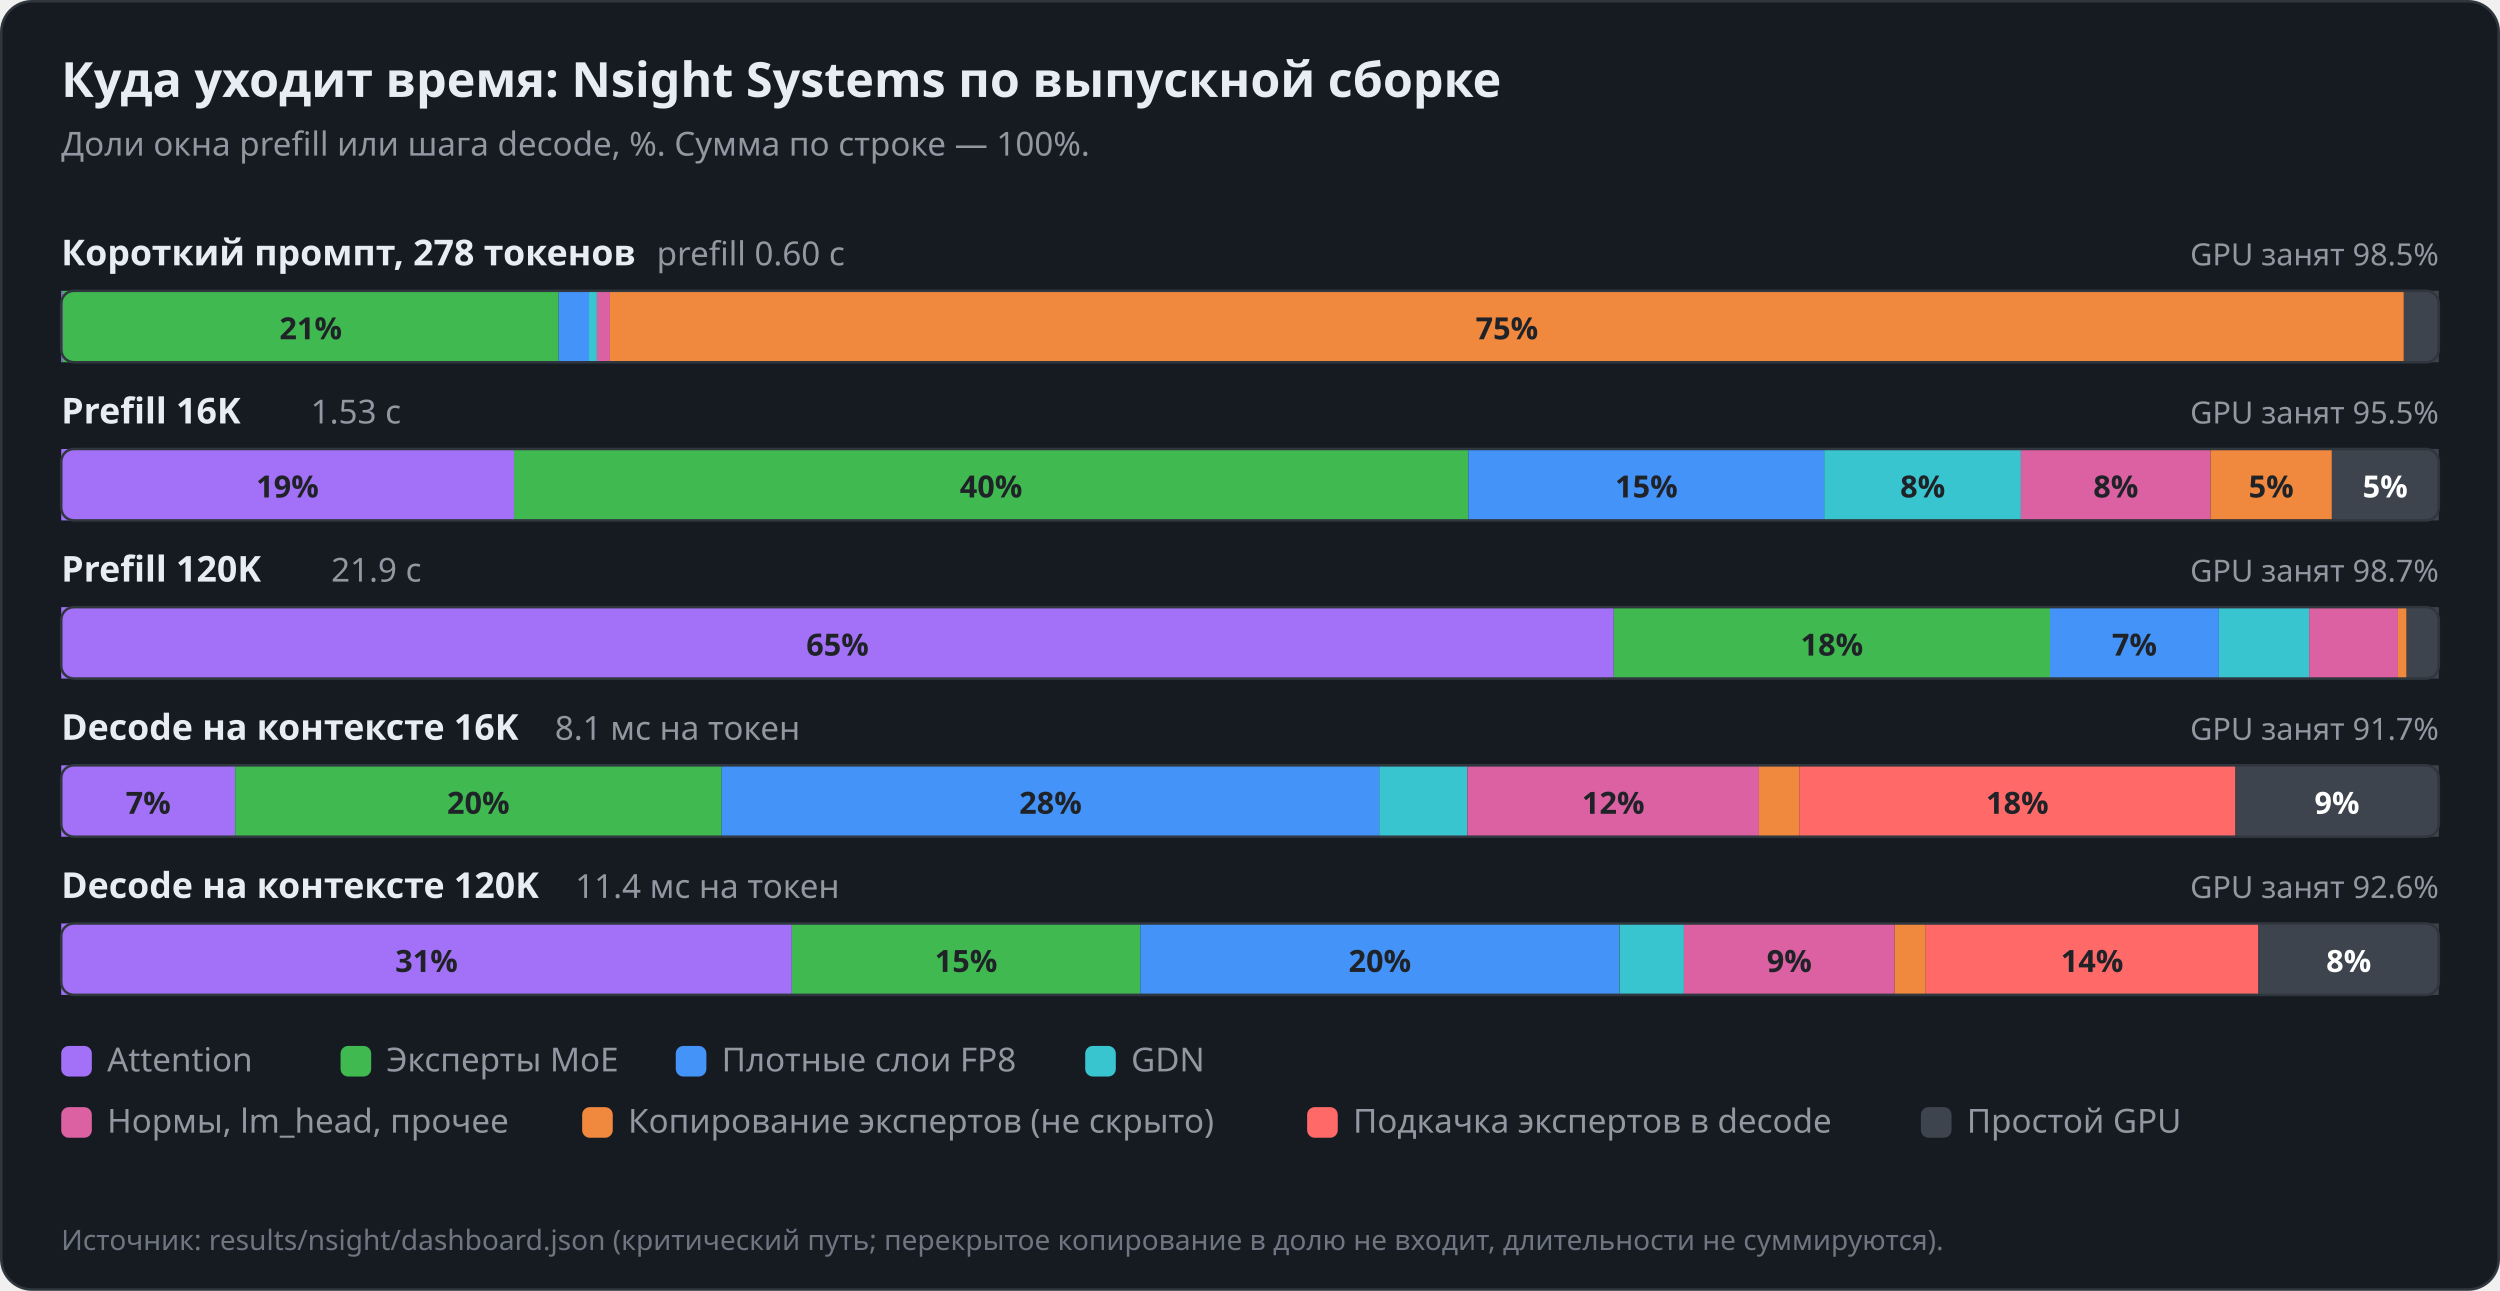
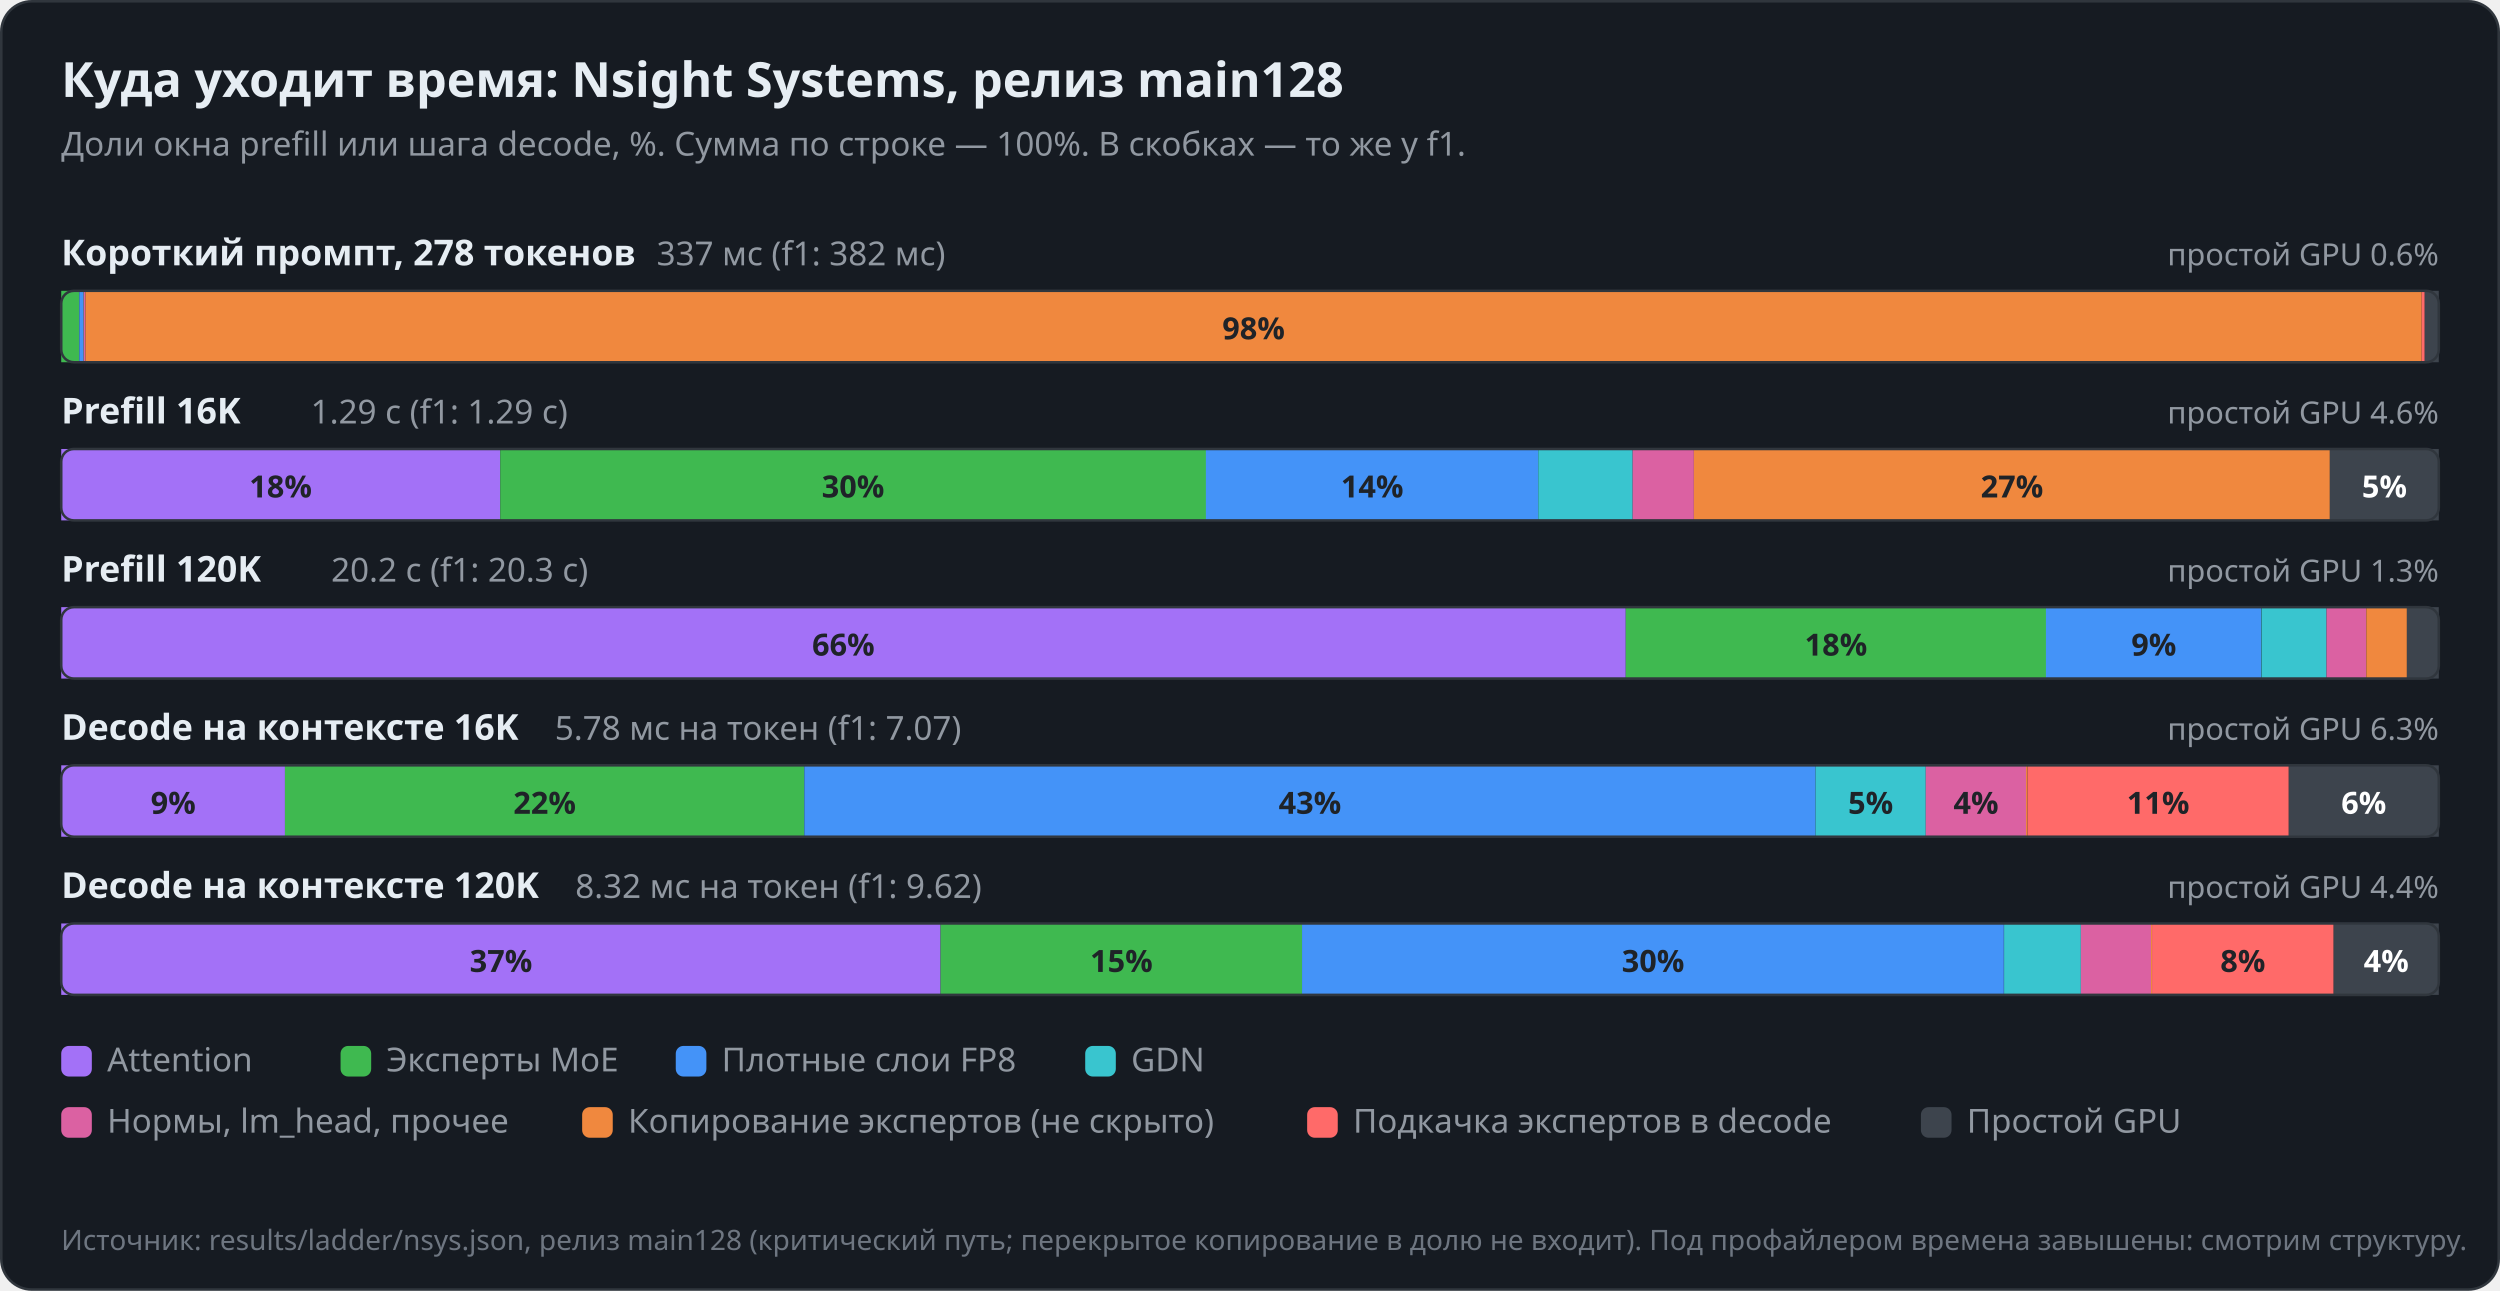
- <svg xmlns="http://www.w3.org/2000/svg" width="980" height="506" viewBox="0 0 980 506" font-family="-apple-system,BlinkMacSystemFont,'Segoe UI','Noto Sans',Helvetica,Arial,sans-serif" role="img" aria-label="Куда уходит время: Nsight Systems по выпускной сборке">
+ <svg xmlns="http://www.w3.org/2000/svg" width="980" height="506" viewBox="0 0 980 506" font-family="-apple-system,BlinkMacSystemFont,'Segoe UI','Noto Sans',Helvetica,Arial,sans-serif" role="img" aria-label="Куда уходит время: Nsight Systems, релиз main128">
  <rect x="0.5" y="0.5" width="979" height="505" rx="12" fill="#161b22" stroke="#30363d" />
-   <text x="24.0" y="38.0" font-size="19" fill="#e6edf3" text-anchor="start" font-weight="600">Куда уходит время: Nsight Systems по выпускной сборке</text>
-   <text x="24.0" y="61.0" font-size="13" fill="#9198a1" text-anchor="start">Доли окна prefill или шага decode, %. Сумма по строке — 100%.</text>
+   <text x="24.0" y="38.0" font-size="19" fill="#e6edf3" text-anchor="start" font-weight="600">Куда уходит время: Nsight Systems, релиз main128</text>
+   <text x="24.0" y="61.0" font-size="13" fill="#9198a1" text-anchor="start">Доли окна prefill или шага decode, %. Сумма по строке — 100%. В скобках — то же у f1.</text>
  <text x="24.0" y="104.0" font-size="14" fill="#e6edf3" text-anchor="start" font-weight="600">Короткий промпт, 278 токенов</text>
-   <text x="257.4" y="104.0" font-size="13" fill="#9198a1" text-anchor="start">prefill 0.60 с</text>
-   <text x="956.0" y="104.0" font-size="12" fill="#9198a1" text-anchor="end">GPU занят 98.5%</text>
-   <rect x="24.0" y="114.0" width="0.6" height="28.0" rx="0" fill="#a371f7" />
-   <rect x="24.6" y="114.0" width="194.4" height="28.0" rx="0" fill="#3fb950" />
-   <text x="121.8" y="133.0" font-size="12" fill="#1f2328" text-anchor="middle" font-weight="600">21%</text>
-   <rect x="219.0" y="114.0" width="11.9" height="28.0" rx="0" fill="#4493f8" />
-   <rect x="230.9" y="114.0" width="3.1" height="28.0" rx="0" fill="#39c5cf" />
-   <rect x="234.0" y="114.0" width="5.1" height="28.0" rx="0" fill="#db61a2" />
-   <rect x="239.1" y="114.0" width="703.2" height="28.0" rx="0" fill="#f0883e" />
-   <text x="590.7" y="133.0" font-size="12" fill="#1f2328" text-anchor="middle" font-weight="600">75%</text>
-   <rect x="942.3" y="114.0" width="13.7" height="28.0" rx="0" fill="#3d444d" />
+   <text x="257.4" y="104.0" font-size="13" fill="#9198a1" text-anchor="start">337 мс (f1: 382 мс)</text>
+   <text x="956.0" y="104.0" font-size="12" fill="#9198a1" text-anchor="end">простой GPU 0.6%</text>
+   <rect x="24.0" y="114.0" width="7.1" height="28.0" rx="0" fill="#3fb950" />
+   <rect x="31.1" y="114.0" width="1.5" height="28.0" rx="0" fill="#4493f8" />
+   <rect x="32.6" y="114.0" width="0.2" height="28.0" rx="0" fill="#39c5cf" />
+   <rect x="32.8" y="114.0" width="0.7" height="28.0" rx="0" fill="#db61a2" />
+   <rect x="33.5" y="114.0" width="915.8" height="28.0" rx="0" fill="#f0883e" />
+   <text x="491.4" y="133.0" font-size="12" fill="#1f2328" text-anchor="middle" font-weight="600">98%</text>
+   <rect x="949.3" y="114.0" width="1.2" height="28.0" rx="0" fill="#ff6a69" />
+   <rect x="950.5" y="114.0" width="5.5" height="28.0" rx="0" fill="#3d444d" />
  <rect x="24" y="114" width="932" height="28" rx="5" fill="none" stroke="#30363d" />
  <text x="24.0" y="166.0" font-size="14" fill="#e6edf3" text-anchor="start" font-weight="600">Prefill 16K</text>
-   <text x="121.8" y="166.0" font-size="13" fill="#9198a1" text-anchor="start">1.53 с</text>
-   <text x="956.0" y="166.0" font-size="12" fill="#9198a1" text-anchor="end">GPU занят 95.5%</text>
-   <rect x="24.0" y="176.0" width="177.5" height="28.0" rx="0" fill="#a371f7" />
-   <text x="112.7" y="195.0" font-size="12" fill="#1f2328" text-anchor="middle" font-weight="600">19%</text>
-   <rect x="201.5" y="176.0" width="374.1" height="28.0" rx="0" fill="#3fb950" />
-   <text x="388.5" y="195.0" font-size="12" fill="#1f2328" text-anchor="middle" font-weight="600">40%</text>
-   <rect x="575.6" y="176.0" width="139.6" height="28.0" rx="0" fill="#4493f8" />
-   <text x="645.4" y="195.0" font-size="12" fill="#1f2328" text-anchor="middle" font-weight="600">15%</text>
-   <rect x="715.1" y="176.0" width="77.1" height="28.0" rx="0" fill="#39c5cf" />
-   <text x="753.7" y="195.0" font-size="12" fill="#1f2328" text-anchor="middle" font-weight="600">8%</text>
-   <rect x="792.2" y="176.0" width="74.3" height="28.0" rx="0" fill="#db61a2" />
-   <text x="829.4" y="195.0" font-size="12" fill="#1f2328" text-anchor="middle" font-weight="600">8%</text>
-   <rect x="866.5" y="176.0" width="47.6" height="28.0" rx="0" fill="#f0883e" />
-   <text x="890.3" y="195.0" font-size="12" fill="#1f2328" text-anchor="middle" font-weight="600">5%</text>
-   <rect x="914.1" y="176.0" width="41.9" height="28.0" rx="0" fill="#3d444d" />
-   <text x="935.0" y="195.0" font-size="12" fill="#ffffff" text-anchor="middle" font-weight="600">5%</text>
+   <text x="121.8" y="166.0" font-size="13" fill="#9198a1" text-anchor="start">1.29 с (f1: 1.29 с)</text>
+   <text x="956.0" y="166.0" font-size="12" fill="#9198a1" text-anchor="end">простой GPU 4.6%</text>
+   <rect x="24.0" y="176.0" width="172.1" height="28.0" rx="0" fill="#a371f7" />
+   <text x="110.0" y="195.0" font-size="12" fill="#1f2328" text-anchor="middle" font-weight="600">18%</text>
+   <rect x="196.1" y="176.0" width="276.7" height="28.0" rx="0" fill="#3fb950" />
+   <text x="334.4" y="195.0" font-size="12" fill="#1f2328" text-anchor="middle" font-weight="600">30%</text>
+   <rect x="472.7" y="176.0" width="130.3" height="28.0" rx="0" fill="#4493f8" />
+   <text x="537.9" y="195.0" font-size="12" fill="#1f2328" text-anchor="middle" font-weight="600">14%</text>
+   <rect x="603.0" y="176.0" width="37.0" height="28.0" rx="0" fill="#39c5cf" />
+   <rect x="640.0" y="176.0" width="24.0" height="28.0" rx="0" fill="#db61a2" />
+   <rect x="664.0" y="176.0" width="249.3" height="28.0" rx="0" fill="#f0883e" />
+   <text x="788.7" y="195.0" font-size="12" fill="#1f2328" text-anchor="middle" font-weight="600">27%</text>
+   <rect x="913.3" y="176.0" width="42.7" height="28.0" rx="0" fill="#3d444d" />
+   <text x="934.7" y="195.0" font-size="12" fill="#ffffff" text-anchor="middle" font-weight="600">5%</text>
  <rect x="24" y="176" width="932" height="28" rx="5" fill="none" stroke="#30363d" />
  <text x="24.0" y="228.0" font-size="14" fill="#e6edf3" text-anchor="start" font-weight="600">Prefill 120K</text>
-   <text x="129.8" y="228.0" font-size="13" fill="#9198a1" text-anchor="start">21.9 с</text>
-   <text x="956.0" y="228.0" font-size="12" fill="#9198a1" text-anchor="end">GPU занят 98.7%</text>
-   <rect x="24.0" y="238.0" width="608.6" height="28.0" rx="0" fill="#a371f7" />
-   <text x="328.3" y="257.0" font-size="12" fill="#1f2328" text-anchor="middle" font-weight="600">65%</text>
-   <rect x="632.6" y="238.0" width="171.0" height="28.0" rx="0" fill="#3fb950" />
-   <text x="718.1" y="257.0" font-size="12" fill="#1f2328" text-anchor="middle" font-weight="600">18%</text>
-   <rect x="803.6" y="238.0" width="66.2" height="28.0" rx="0" fill="#4493f8" />
-   <text x="836.7" y="257.0" font-size="12" fill="#1f2328" text-anchor="middle" font-weight="600">7%</text>
-   <rect x="869.8" y="238.0" width="35.5" height="28.0" rx="0" fill="#39c5cf" />
-   <rect x="905.2" y="238.0" width="34.8" height="28.0" rx="0" fill="#db61a2" />
-   <rect x="940.0" y="238.0" width="3.4" height="28.0" rx="0" fill="#f0883e" />
-   <rect x="943.4" y="238.0" width="12.6" height="28.0" rx="0" fill="#3d444d" />
+   <text x="129.8" y="228.0" font-size="13" fill="#9198a1" text-anchor="start">20.2 с (f1: 20.3 с)</text>
+   <text x="956.0" y="228.0" font-size="12" fill="#9198a1" text-anchor="end">простой GPU 1.3%</text>
+   <rect x="24.0" y="238.0" width="613.3" height="28.0" rx="0" fill="#a371f7" />
+   <text x="330.6" y="257.0" font-size="12" fill="#1f2328" text-anchor="middle" font-weight="600">66%</text>
+   <rect x="637.3" y="238.0" width="164.8" height="28.0" rx="0" fill="#3fb950" />
+   <text x="719.7" y="257.0" font-size="12" fill="#1f2328" text-anchor="middle" font-weight="600">18%</text>
+   <rect x="802.0" y="238.0" width="84.4" height="28.0" rx="0" fill="#4493f8" />
+   <text x="844.3" y="257.0" font-size="12" fill="#1f2328" text-anchor="middle" font-weight="600">9%</text>
+   <rect x="886.5" y="238.0" width="25.5" height="28.0" rx="0" fill="#39c5cf" />
+   <rect x="912.0" y="238.0" width="15.6" height="28.0" rx="0" fill="#db61a2" />
+   <rect x="927.6" y="238.0" width="15.9" height="28.0" rx="0" fill="#f0883e" />
+   <rect x="943.5" y="238.0" width="12.5" height="28.0" rx="0" fill="#3d444d" />
  <rect x="24" y="238" width="932" height="28" rx="5" fill="none" stroke="#30363d" />
  <text x="24.0" y="290.0" font-size="14" fill="#e6edf3" text-anchor="start" font-weight="600">Decode на контексте 16K</text>
-   <text x="217.5" y="290.0" font-size="13" fill="#9198a1" text-anchor="start">8.1 мс на токен</text>
-   <text x="956.0" y="290.0" font-size="12" fill="#9198a1" text-anchor="end">GPU занят 91.7%</text>
-   <rect x="24.0" y="300.0" width="68.2" height="28.0" rx="0" fill="#a371f7" />
-   <text x="58.1" y="319.0" font-size="12" fill="#1f2328" text-anchor="middle" font-weight="600">7%</text>
-   <rect x="92.2" y="300.0" width="190.7" height="28.0" rx="0" fill="#3fb950" />
-   <text x="187.5" y="319.0" font-size="12" fill="#1f2328" text-anchor="middle" font-weight="600">20%</text>
-   <rect x="282.9" y="300.0" width="257.9" height="28.0" rx="0" fill="#4493f8" />
-   <text x="411.8" y="319.0" font-size="12" fill="#1f2328" text-anchor="middle" font-weight="600">28%</text>
-   <rect x="540.7" y="300.0" width="34.5" height="28.0" rx="0" fill="#39c5cf" />
-   <rect x="575.2" y="300.0" width="114.3" height="28.0" rx="0" fill="#db61a2" />
-   <text x="632.4" y="319.0" font-size="12" fill="#1f2328" text-anchor="middle" font-weight="600">12%</text>
-   <rect x="689.5" y="300.0" width="15.8" height="28.0" rx="0" fill="#f0883e" />
-   <rect x="705.3" y="300.0" width="171.0" height="28.0" rx="0" fill="#ff6a69" />
-   <text x="790.8" y="319.0" font-size="12" fill="#1f2328" text-anchor="middle" font-weight="600">18%</text>
-   <rect x="876.3" y="300.0" width="79.7" height="28.0" rx="0" fill="#3d444d" />
-   <text x="916.1" y="319.0" font-size="12" fill="#ffffff" text-anchor="middle" font-weight="600">9%</text>
+   <text x="217.5" y="290.0" font-size="13" fill="#9198a1" text-anchor="start">5.78 мс на токен (f1: 7.07)</text>
+   <text x="956.0" y="290.0" font-size="12" fill="#9198a1" text-anchor="end">простой GPU 6.3%</text>
+   <rect x="24.0" y="300.0" width="87.7" height="28.0" rx="0" fill="#a371f7" />
+   <text x="67.9" y="319.0" font-size="12" fill="#1f2328" text-anchor="middle" font-weight="600">9%</text>
+   <rect x="111.7" y="300.0" width="203.6" height="28.0" rx="0" fill="#3fb950" />
+   <text x="213.5" y="319.0" font-size="12" fill="#1f2328" text-anchor="middle" font-weight="600">22%</text>
+   <rect x="315.3" y="300.0" width="396.4" height="28.0" rx="0" fill="#4493f8" />
+   <text x="513.5" y="319.0" font-size="12" fill="#1f2328" text-anchor="middle" font-weight="600">43%</text>
+   <rect x="711.7" y="300.0" width="43.2" height="28.0" rx="0" fill="#39c5cf" />
+   <text x="733.3" y="319.0" font-size="12" fill="#1f2328" text-anchor="middle" font-weight="600">5%</text>
+   <rect x="754.9" y="300.0" width="39.3" height="28.0" rx="0" fill="#db61a2" />
+   <text x="774.6" y="319.0" font-size="12" fill="#1f2328" text-anchor="middle" font-weight="600">4%</text>
+   <rect x="794.2" y="300.0" width="0.6" height="28.0" rx="0" fill="#f0883e" />
+   <rect x="794.8" y="300.0" width="102.4" height="28.0" rx="0" fill="#ff6a69" />
+   <text x="846.0" y="319.0" font-size="12" fill="#1f2328" text-anchor="middle" font-weight="600">11%</text>
+   <rect x="897.2" y="300.0" width="58.8" height="28.0" rx="0" fill="#3d444d" />
+   <text x="926.6" y="319.0" font-size="12" fill="#ffffff" text-anchor="middle" font-weight="600">6%</text>
  <rect x="24" y="300" width="932" height="28" rx="5" fill="none" stroke="#30363d" />
  <text x="24.0" y="352.0" font-size="14" fill="#e6edf3" text-anchor="start" font-weight="600">Decode на контексте 120K</text>
-   <text x="225.5" y="352.0" font-size="13" fill="#9198a1" text-anchor="start">11.4 мс на токен</text>
-   <text x="956.0" y="352.0" font-size="12" fill="#9198a1" text-anchor="end">GPU занят 92.6%</text>
-   <rect x="24.0" y="362.0" width="286.4" height="28.0" rx="0" fill="#a371f7" />
-   <text x="167.2" y="381.0" font-size="12" fill="#1f2328" text-anchor="middle" font-weight="600">31%</text>
-   <rect x="310.4" y="362.0" width="136.6" height="28.0" rx="0" fill="#3fb950" />
-   <text x="378.7" y="381.0" font-size="12" fill="#1f2328" text-anchor="middle" font-weight="600">15%</text>
-   <rect x="447.0" y="362.0" width="187.7" height="28.0" rx="0" fill="#4493f8" />
-   <text x="540.9" y="381.0" font-size="12" fill="#1f2328" text-anchor="middle" font-weight="600">20%</text>
-   <rect x="634.8" y="362.0" width="25.3" height="28.0" rx="0" fill="#39c5cf" />
-   <rect x="660.1" y="362.0" width="82.6" height="28.0" rx="0" fill="#db61a2" />
-   <text x="701.4" y="381.0" font-size="12" fill="#1f2328" text-anchor="middle" font-weight="600">9%</text>
-   <rect x="742.7" y="362.0" width="12.2" height="28.0" rx="0" fill="#f0883e" />
-   <rect x="754.9" y="362.0" width="130.4" height="28.0" rx="0" fill="#ff6a69" />
-   <text x="820.1" y="381.0" font-size="12" fill="#1f2328" text-anchor="middle" font-weight="600">14%</text>
-   <rect x="885.3" y="362.0" width="70.7" height="28.0" rx="0" fill="#3d444d" />
-   <text x="920.7" y="381.0" font-size="12" fill="#ffffff" text-anchor="middle" font-weight="600">8%</text>
+   <text x="225.5" y="352.0" font-size="13" fill="#9198a1" text-anchor="start">8.32 мс на токен (f1: 9.62)</text>
+   <text x="956.0" y="352.0" font-size="12" fill="#9198a1" text-anchor="end">простой GPU 4.4%</text>
+   <rect x="24.0" y="362.0" width="344.7" height="28.0" rx="0" fill="#a371f7" />
+   <text x="196.4" y="381.0" font-size="12" fill="#1f2328" text-anchor="middle" font-weight="600">37%</text>
+   <rect x="368.7" y="362.0" width="141.7" height="28.0" rx="0" fill="#3fb950" />
+   <text x="439.6" y="381.0" font-size="12" fill="#1f2328" text-anchor="middle" font-weight="600">15%</text>
+   <rect x="510.4" y="362.0" width="275.1" height="28.0" rx="0" fill="#4493f8" />
+   <text x="648.0" y="381.0" font-size="12" fill="#1f2328" text-anchor="middle" font-weight="600">30%</text>
+   <rect x="785.6" y="362.0" width="30.1" height="28.0" rx="0" fill="#39c5cf" />
+   <rect x="815.7" y="362.0" width="27.5" height="28.0" rx="0" fill="#db61a2" />
+   <rect x="843.2" y="362.0" width="0.4" height="28.0" rx="0" fill="#f0883e" />
+   <rect x="843.6" y="362.0" width="71.2" height="28.0" rx="0" fill="#ff6a69" />
+   <text x="879.2" y="381.0" font-size="12" fill="#1f2328" text-anchor="middle" font-weight="600">8%</text>
+   <rect x="914.8" y="362.0" width="41.2" height="28.0" rx="0" fill="#3d444d" />
+   <text x="935.4" y="381.0" font-size="12" fill="#ffffff" text-anchor="middle" font-weight="600">4%</text>
  <rect x="24" y="362" width="932" height="28" rx="5" fill="none" stroke="#30363d" />
  <rect x="24.0" y="410.0" width="12.0" height="12.0" rx="3" fill="#a371f7" />
  <text x="42.0" y="420.0" font-size="13" fill="#9198a1" text-anchor="start">Attention</text>
  <rect x="133.5" y="410.0" width="12.0" height="12.0" rx="3" fill="#3fb950" />
  <text x="151.5" y="420.0" font-size="13" fill="#9198a1" text-anchor="start">Эксперты MoE</text>
  <rect x="264.9" y="410.0" width="12.0" height="12.0" rx="3" fill="#4493f8" />
  <text x="282.9" y="420.0" font-size="13" fill="#9198a1" text-anchor="start">Плотные слои FP8</text>
  <rect x="425.4" y="410.0" width="12.0" height="12.0" rx="3" fill="#39c5cf" />
  <text x="443.4" y="420.0" font-size="13" fill="#9198a1" text-anchor="start">GDN</text>
  <rect x="24.0" y="434.0" width="12.0" height="12.0" rx="3" fill="#db61a2" />
  <text x="42.0" y="444.0" font-size="13" fill="#9198a1" text-anchor="start">Нормы, lm_head, прочее</text>
  <rect x="228.2" y="434.0" width="12.0" height="12.0" rx="3" fill="#f0883e" />
  <text x="246.2" y="444.0" font-size="13" fill="#9198a1" text-anchor="start">Копирование экспертов (не скрыто)</text>
  <rect x="512.4" y="434.0" width="12.0" height="12.0" rx="3" fill="#ff6a69" />
  <text x="530.4" y="444.0" font-size="13" fill="#9198a1" text-anchor="start">Подкачка экспертов в decode</text>
  <rect x="753.0" y="434.0" width="12.0" height="12.0" rx="3" fill="#3d444d" />
  <text x="771.0" y="444.0" font-size="13" fill="#9198a1" text-anchor="start">Простой GPU</text>
-   <text x="24.0" y="490.0" font-size="11" fill="#6e7681" text-anchor="start">Источник: results/nsight/dashboard.json (критический путь; перекрытое копирование в долю не входит, длительности не суммируются).</text>
+   <text x="24.0" y="490.0" font-size="11" fill="#6e7681" text-anchor="start">Источник: results/ladder/nsys.json, релиз main128 (критический путь; перекрытое копирование в долю не входит). Под профайлером времена завышены: смотрим структуру.</text>
</svg>
